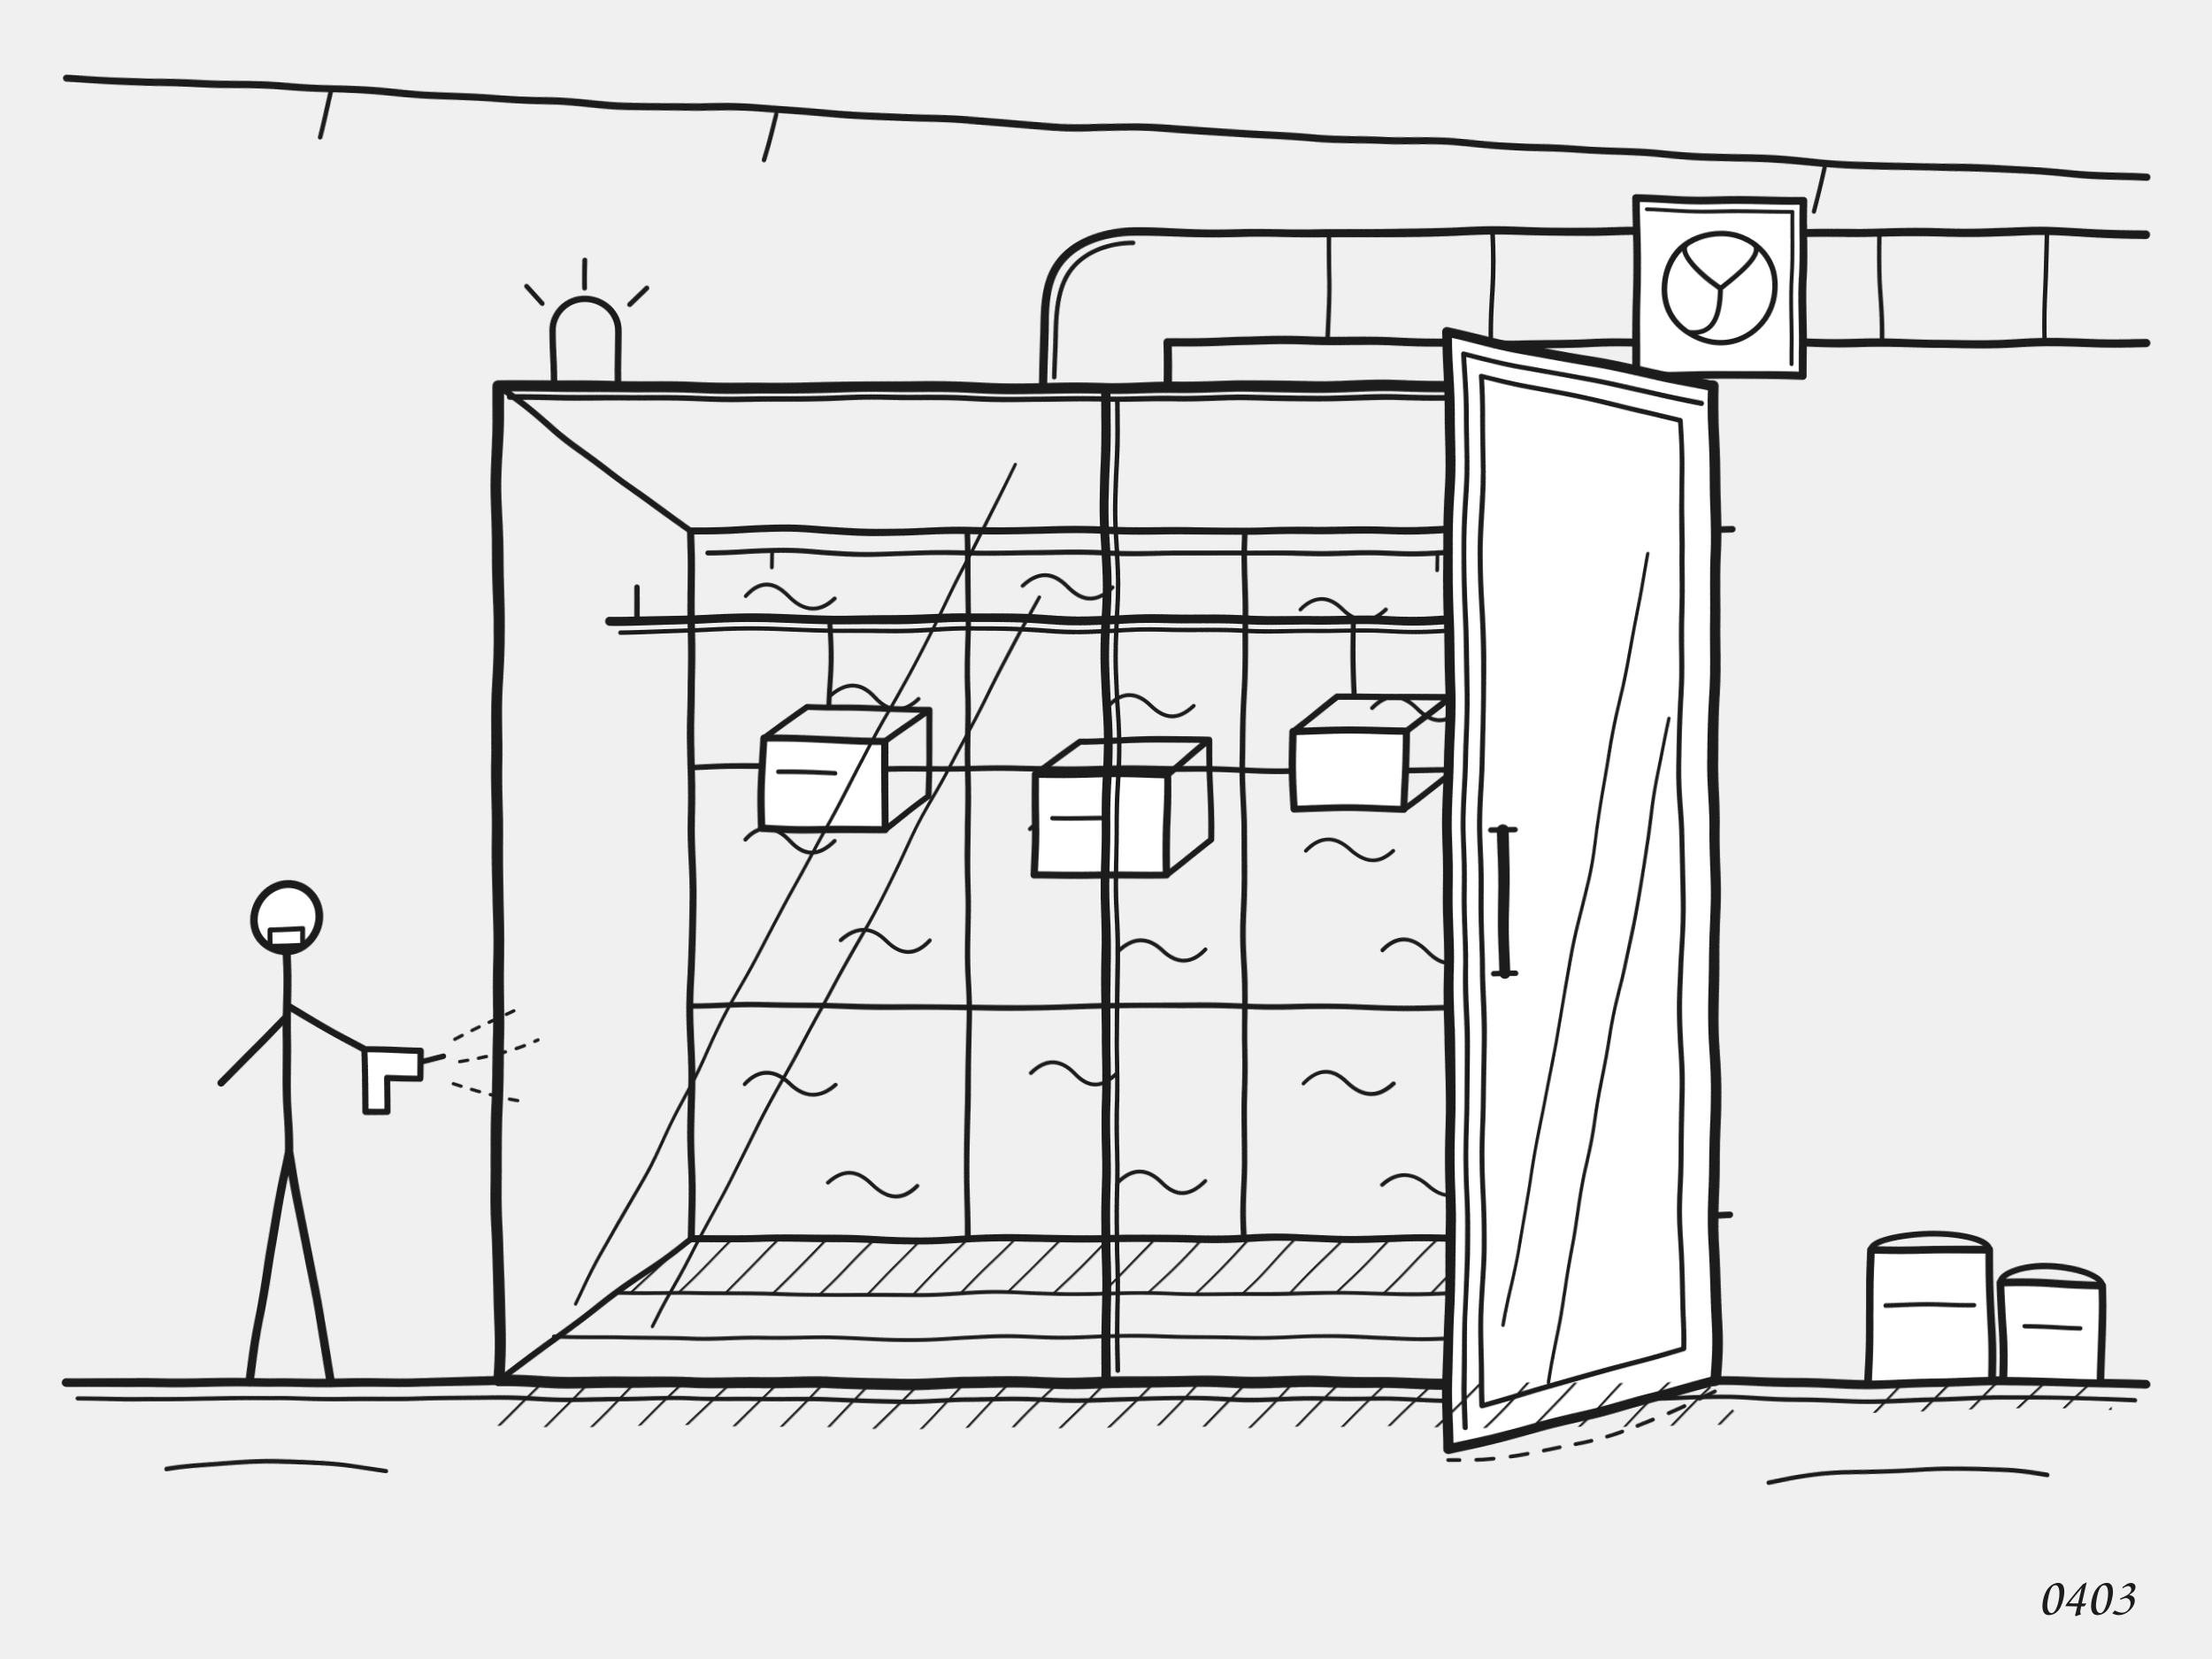
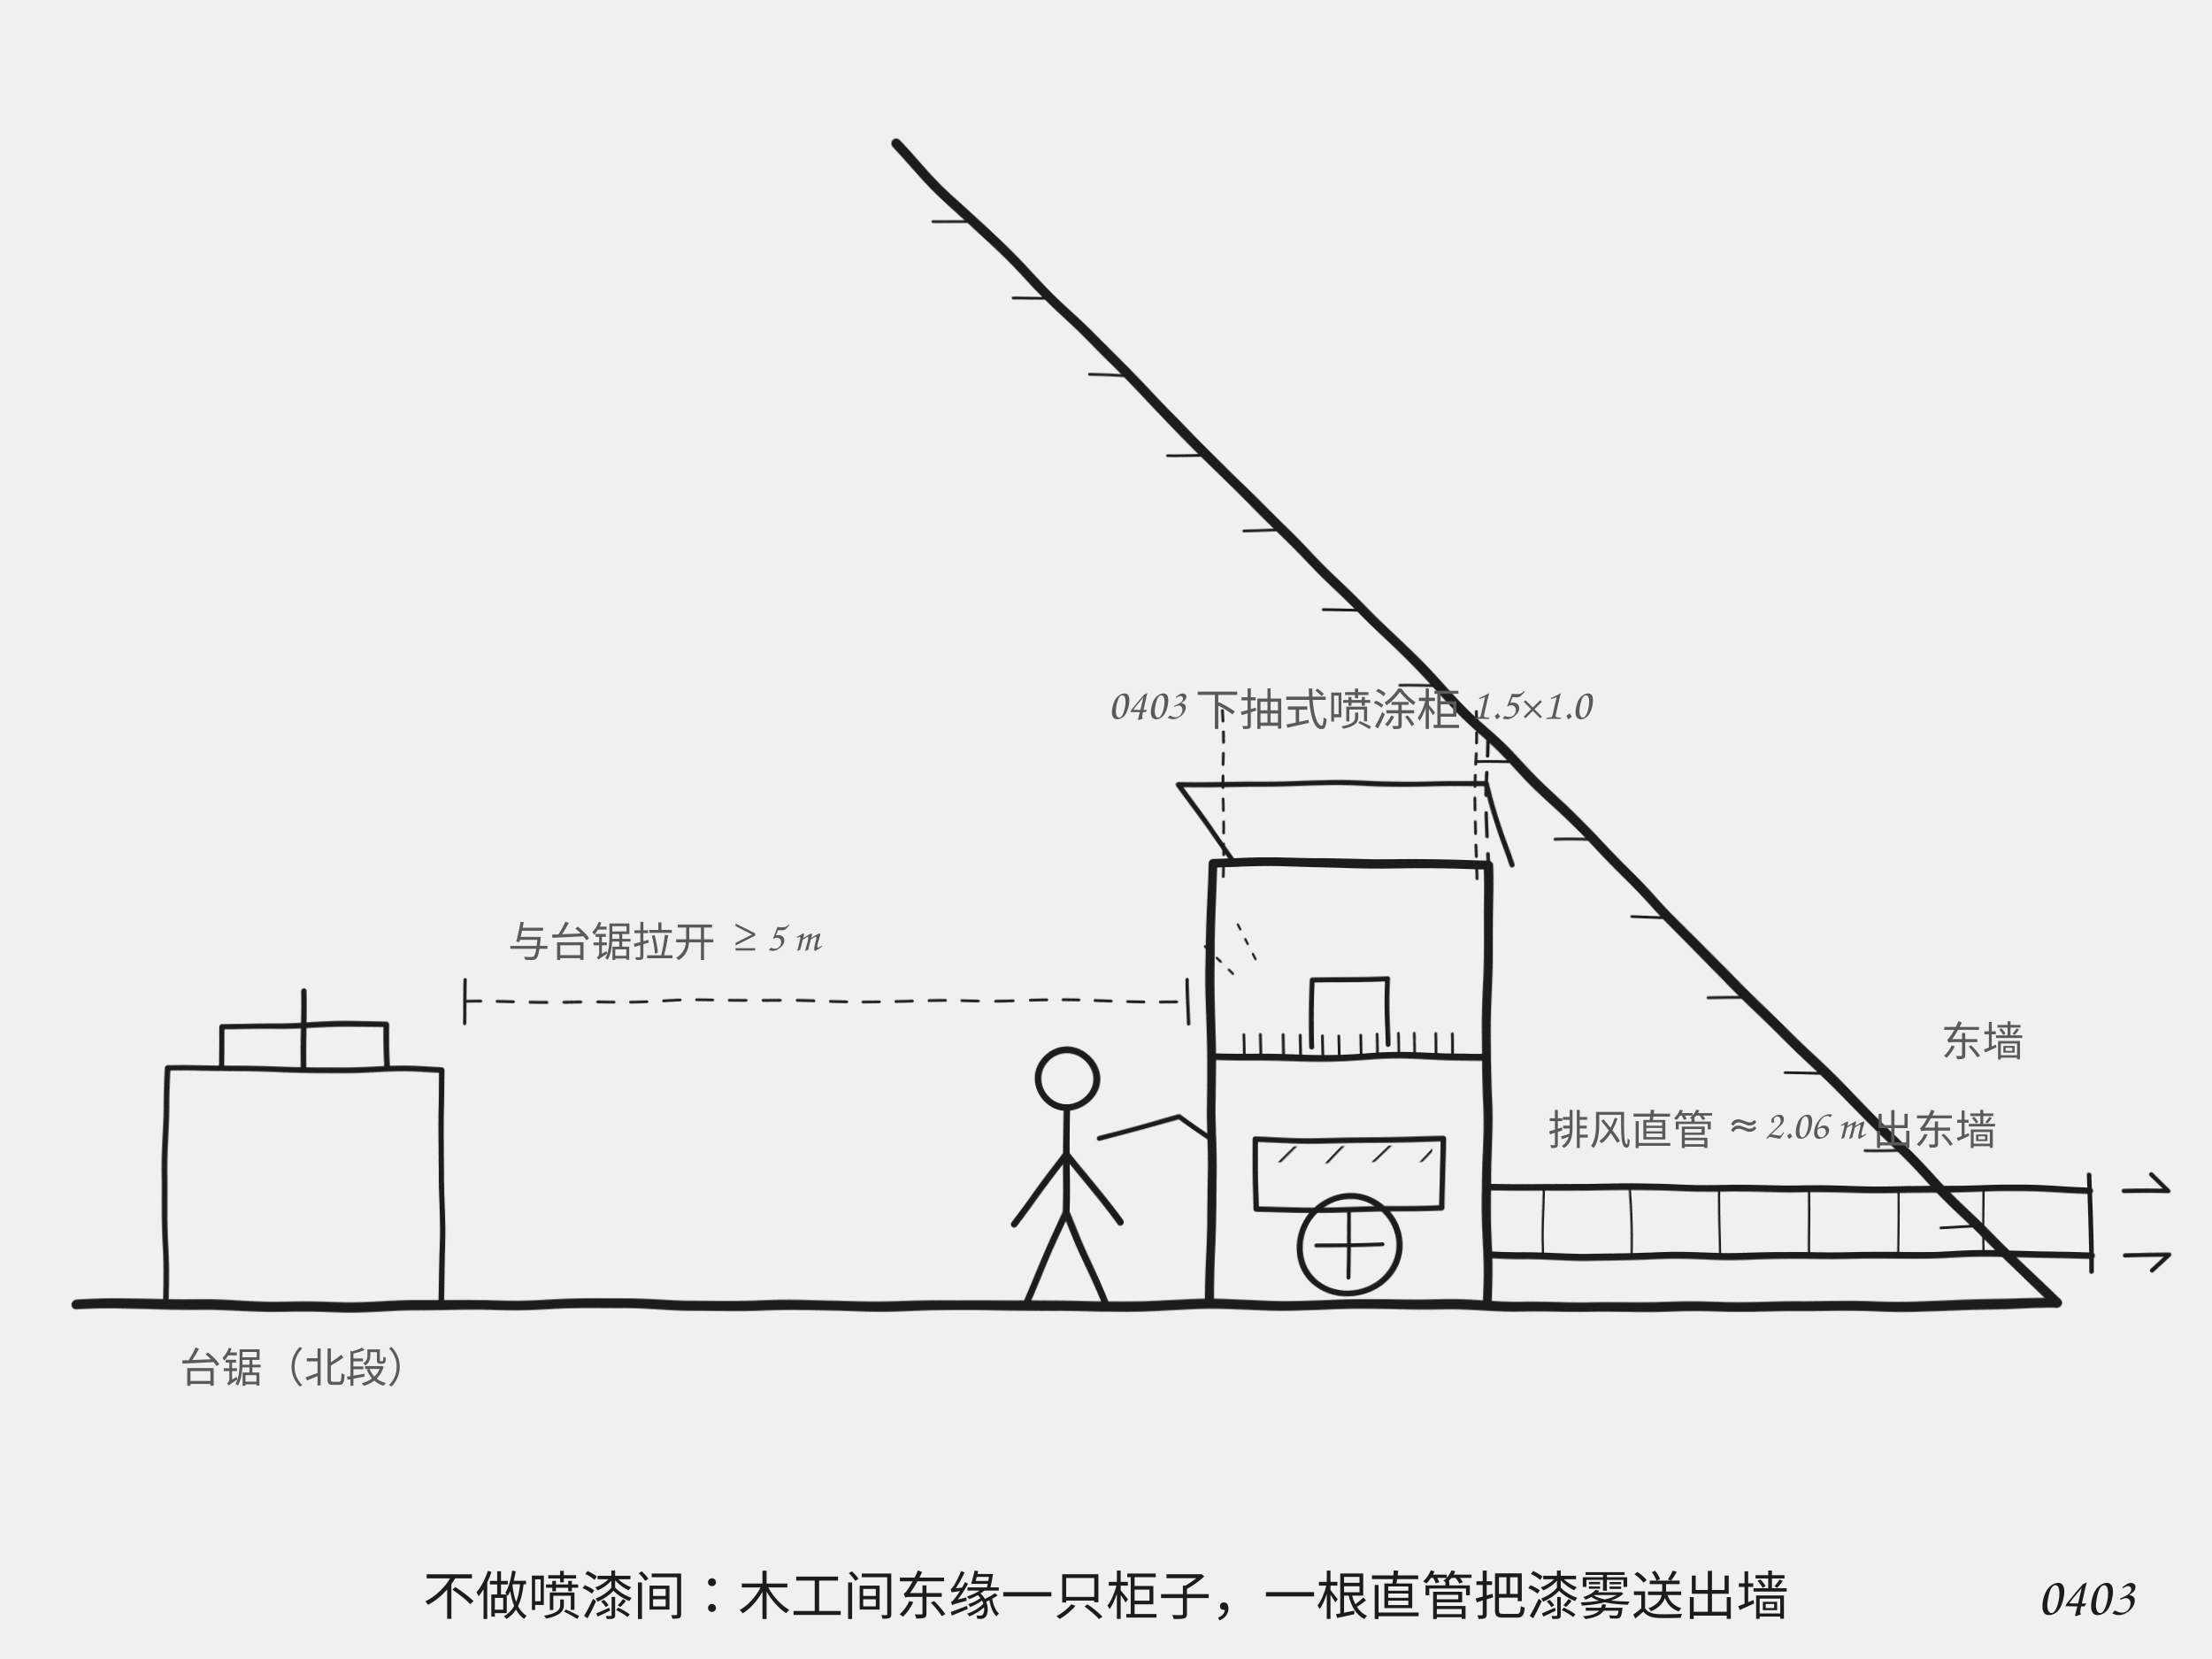
<svg xmlns="http://www.w3.org/2000/svg" viewBox="0 0 400 300" width="400" height="300">
  <defs>
    <filter id="m0403-rough" x="-5%" y="-5%" width="110%" height="110%">
-       <feTurbulence type="fractalNoise" baseFrequency="0.04" numOctaves="2" seed="7" result="n" />
+       <feTurbulence type="fractalNoise" baseFrequency="0.04" numOctaves="2" seed="35" result="n" />
      <feDisplacementMap in="SourceGraphic" in2="n" scale="1.6" xChannelSelector="R" yChannelSelector="G" />
    </filter>
    <pattern id="m0403-hatch" width="6" height="6" patternUnits="userSpaceOnUse" patternTransform="rotate(45)">
      <line x1="0" y1="0" x2="0" y2="6" stroke="#1c1c1c" stroke-width="0.8" />
    </pattern>
    <pattern id="m0403-hatch2" width="6" height="6" patternUnits="userSpaceOnUse" patternTransform="rotate(45)">
      <line x1="0" y1="0" x2="0" y2="6" stroke="#1c1c1c" stroke-width="0.8" />
      <line x1="0" y1="3" x2="6" y2="3" stroke="#1c1c1c" stroke-width="0.6" />
    </pattern>
+     <pattern id="m0403-hatchl" width="9" height="9" patternUnits="userSpaceOnUse" patternTransform="rotate(45)">
+       <line x1="0" y1="0" x2="0" y2="9" stroke="#1c1c1c" stroke-width="0.7" />
+     </pattern>
  </defs>
  <g filter="url(#m0403-rough)" stroke="#1c1c1c" fill="none" stroke-linecap="round" stroke-linejoin="round">
-     <path d="M12 14 L388 32" stroke-width="1.3" />
-     <path d="M60 17 l-2 8 M140 21 l-2 8 M330 30 l-2 8" stroke-width="0.8" />
-     <path d="M12 250 H388" stroke-width="1.6" />
-     <path d="M14 253 H386" stroke-width="0.8" />
-     <path d="M30 266 q20 -3 40 0 M320 268 q25 -4 50 -1" stroke-width="0.8" />
-     <path d="M189 70 V58 Q189 42 205 42 H388" stroke-width="1.5" />
-     <path d="M211 70 V62 H388" stroke-width="1.5" />
-     <path d="M191 68 V60 Q191 44 205 44" stroke-width="0.8" />
-     <path d="M240 42 V62 M270 42 V62 M340 42 V62 M370 42 V62" stroke-width="0.8" />
-     <path d="M296 36 H326 V68 H296 Z" fill="#fff" stroke-width="1.4" />
-     <circle cx="311" cy="52" r="10" stroke-width="1" />
-     <path d="M311 52 q-8 -6 -6 -8 M311 52 q8 -6 6 -8 M311 52 q0 9 -6 8" stroke-width="0.9" />
-     <path d="M298 38 H324 V66" stroke-width="0.7" />
-     <path d="M90 70 H310 V250 H90 Z" stroke-width="2" />
-     <path d="M92 72 H308 V248" stroke-width="1" />
-     <path d="M90 70 L125 96 M310 70 L275 96 M90 250 L125 224 M310 250 L275 224" stroke-width="1.1" />
-     <path d="M125 96 H275 V224 H125 Z" stroke-width="1.3" />
-     <path d="M100 242 H300 M112 234 H288" stroke-width="0.7" />
-     <path d="M175 96 V224 M225 96 V224 M125 139 H275 M125 182 H275" stroke-width="1" />
-     <path d="M135 108 q4 -4 8 0 q4 4 8 0 M150 126 q4 -4 8 0 q4 4 8 0 M185 106 q4 -4 8 0 q4 4 8 0 M200 128 q4 -4 8 0 q4 4 8 0 M235 110 q4 -4 8 0 q4 4 8 0 M248 128 q4 -4 8 0 q4 4 8 0" stroke-width="0.7" />
-     <path d="M135 152 q4 -4 8 0 q4 4 8 0 M152 170 q4 -4 8 0 q4 4 8 0 M186 150 q4 -4 8 0 q4 4 8 0 M202 172 q4 -4 8 0 q4 4 8 0 M236 154 q4 -4 8 0 q4 4 8 0 M250 172 q4 -4 8 0 q4 4 8 0" stroke-width="0.7" />
-     <path d="M135 196 q4 -4 8 0 q4 4 8 0 M150 214 q4 -4 8 0 q4 4 8 0 M186 194 q4 -4 8 0 q4 4 8 0 M202 214 q4 -4 8 0 q4 4 8 0 M236 196 q4 -4 8 0 q4 4 8 0 M250 214 q4 -4 8 0 q4 4 8 0" stroke-width="0.7" />
-     <path d="M125 224 H275 L288 234 H112 Z" fill="url(#m0403-hatch)" stroke="none" />
-     <path d="M110 112 H290" stroke-width="1.6" />
-     <path d="M112 114 H288" stroke-width="0.8" />
-     <path d="M115 112 v-6 M285 112 v-6" stroke-width="1" />
-     <path d="M150 112 V128 M200 112 V134 M245 112 V126" stroke-width="0.9" />
-     <path d="M138 134 H160 V150 H138 Z" fill="#fff" stroke-width="1.3" />
-     <path d="M138 134 L146 128 H168 L160 134 M168 128 V144 L160 150" stroke-width="1.1" />
-     <path d="M187 140 H211 V158 H187 Z" fill="#fff" stroke-width="1.3" />
-     <path d="M187 140 L195 134 H219 L211 140 M219 134 V152 L211 158" stroke-width="1.1" />
-     <path d="M234 132 H254 V146 H234 Z" fill="#fff" stroke-width="1.3" />
-     <path d="M234 132 L242 126 H262 L254 132 M262 126 V140 L254 146" stroke-width="1.1" />
-     <path d="M141 140 h10 M190 148 h10" stroke-width="0.8" />
-     <path d="M128 100 H272" stroke-width="0.9" />
-     <path d="M140 100 v3 M200 100 v3 M260 100 v3" stroke-width="0.7" />
-     <path d="M200 70 V250" stroke-width="1.6" />
-     <path d="M202 72 V248" stroke-width="0.8" />
-     <path d="M104 236 L184 84 M118 240 L188 108" stroke-width="0.6" />
-     <path d="M310 70 L262 60 V262 L310 250 Z" fill="#fff" stroke-width="1.8" />
-     <path d="M308 73 L265 64 V258" stroke-width="0.9" />
-     <path d="M268 68 L304 76 V244 L268 254 Z" stroke-width="0.9" />
-     <path d="M272 240 L298 100 M280 250 L302 130" stroke-width="0.6" />
-     <path d="M272 150 V176" stroke-width="2" />
-     <path d="M270 150 h4 M270 176 h4" stroke-width="1" />
-     <path d="M310 96 l3 0 M310 220 l3 0" stroke-width="1.2" />
-     <path d="M310 252 Q286 264 262 264" stroke-width="0.7" stroke-dasharray="3 3" />
-     <path d="M100 70 V60 a6 6 0 0 1 12 0 V70" stroke-width="1.2" />
-     <path d="M106 52 v-5 M98 55 l-3 -3 M114 55 l3 -3" stroke-width="0.9" />
-     <path d="M92 250 H308 L316 258 H84 Z" fill="url(#m0403-hatch)" stroke="none" />
-     <path d="M338 226 H360 V250 H338 Z" fill="#fff" stroke-width="1.4" />
-     <path d="M338 226 a11 3 0 0 1 22 0" stroke-width="1.1" />
-     <path d="M341 236 h16" stroke-width="0.8" />
-     <path d="M362 232 H380 V250 H362 Z" fill="#fff" stroke-width="1.4" />
-     <path d="M362 232 a9 3 0 0 1 18 0" stroke-width="1.1" />
-     <path d="M366 240 h10" stroke-width="0.8" />
-     <path d="M336 250 H382 V255 H336 Z" fill="url(#m0403-hatch)" stroke="none" />
-     <circle cx="52" cy="166" r="6" fill="#fff" stroke-width="1.4" />
-     <path d="M49 168 h6 v3 h-6 Z" stroke-width="0.9" />
-     <path d="M52 172 V208 M52 208 L45 250 M52 208 L60 250" stroke-width="1.5" />
-     <path d="M52 182 L66 190 M52 184 L40 196" stroke-width="1.3" />
-     <path d="M66 190 h10 v5 h-6 v6 h-4 Z" fill="#fff" stroke-width="1.1" />
-     <path d="M76 192 l4 -1" stroke-width="1" />
-     <path d="M82 188 q6 -3 12 -6 M83 192 q7 -1 14 -4 M82 196 q6 2 12 3" stroke-width="0.6" stroke-dasharray="1.5 2" />
+     <path d="M14 236 H372" stroke-width="1.8" />
+     <path d="M372 236 L162.0 26.0" stroke-width="1.8" />
+     <path d="M269.0 133.0 V236" stroke-width="0.6" stroke-dasharray="4 3" />
+     <path d="M358 222 l-7 0" stroke-width="0.5" />
+     <path d="M344 208 l-7 0" stroke-width="0.5" />
+     <path d="M330 194 l-7 0" stroke-width="0.5" />
+     <path d="M316 180 l-7 0" stroke-width="0.5" />
+     <path d="M302 166 l-7 0" stroke-width="0.5" />
+     <path d="M288 152 l-7 0" stroke-width="0.5" />
+     <path d="M274 138 l-7 0" stroke-width="0.5" />
+     <path d="M260 124 l-7 0" stroke-width="0.5" />
+     <path d="M246 110 l-7 0" stroke-width="0.5" />
+     <path d="M232 96 l-7 0" stroke-width="0.5" />
+     <path d="M218 82 l-7 0" stroke-width="0.5" />
+     <path d="M204 68 l-7 0" stroke-width="0.5" />
+     <path d="M190 54 l-7 0" stroke-width="0.5" />
+     <path d="M176 40 l-7 0" stroke-width="0.5" />
+     <path d="M219.0 236 V156.0 H269.0 V236" stroke-width="1.6" />
+     <path d="M219.0 191.0 H269.0" stroke-width="1.2" />
+     <path d="M225.0 191.0 v-4 M228.0 191.0 v-4" stroke-width="0.5" />
+     <path d="M232.0 191.0 v-4 M235.0 191.0 v-4" stroke-width="0.5" />
+     <path d="M239.0 191.0 v-4 M242.0 191.0 v-4" stroke-width="0.5" />
+     <path d="M246.0 191.0 v-4 M249.0 191.0 v-4" stroke-width="0.5" />
+     <path d="M253.0 191.0 v-4 M256.0 191.0 v-4" stroke-width="0.5" />
+     <path d="M260.0 191.0 v-4 M263.0 191.0 v-4" stroke-width="0.5" />
+     <path d="M227.0 206.0 h34.0 v12.5 h-34.0 Z" stroke-width="1" />
+     <path d="M229.0 207.0 h30.0 v3 h-30.0 Z" fill="url(#m0403-hatch)" stroke="none" />
+     <circle cx="244.0" cy="225.0" r="9" stroke-width="1.1" />
+     <path d="M238.0 225.0 h12 M244.0 219.0 v12" stroke-width="0.7" />
+     <path d="M223.0 156.0 l-10 -14 h56.0 l4 14" stroke-width="0.9" />
+     <path d="M221.0 158.5 v-30.0 M267.0 158.5 v-30.0" stroke-width="0.5" stroke-dasharray="2 2" />
+     <path d="M269.0 215.0 H378 M269.0 227.0 H378" stroke-width="1.2" />
+     <path d="M378 212.0 v18 M384 215.0 l8 0 l-3 -3 M384 227.0 l8 0 l-3 3" stroke-width="0.8" />
+     <path d="M279 215.0 v12" stroke-width="0.4" />
+     <path d="M295 215.0 v12" stroke-width="0.4" />
+     <path d="M311 215.0 v12" stroke-width="0.4" />
+     <path d="M327 215.0 v12" stroke-width="0.4" />
+     <path d="M343 215.0 v12" stroke-width="0.4" />
+     <path d="M359 215.0 v12" stroke-width="0.4" />
+     <path d="M30 236 v-42.5 h50 v42.5 M40 193.5 v-8 h30 v8 M55 193.5 v-14" stroke-width="1" />
+     <path d="M84 181.0 H215.0" stroke-width="0.5" stroke-dasharray="3 3" />
+     <path d="M84 177.0 v8 M215.0 177.0 v8" stroke-width="0.6" />
+     <circle cx="193.0" cy="195.05" r="5.25" stroke-width="1.2" />
+     <path d="M193.0 200.3 V219.2 M193.0 208.7 L183.55 221.3 M193.0 208.7 L202.45 221.3 M193.0 219.2 L185.65 236 M193.0 219.2 L200.35 236" stroke-width="1.2" />
+     <path d="M199.0 206 l14 -4 l6 4" stroke-width="0.9" />
+     <path d="M223.0 176.0 l-6 -6 M227.0 173.5 l-4 -8" stroke-width="0.4" stroke-dasharray="1 2" />
+     <path d="M237.0 189.0 v-12 h14 v12" stroke-width="0.9" />
  </g>
-   <text x="386" y="292" text-anchor="end" font-family="'Comic Sans MS','Segoe Print','Bradley Hand',cursive" font-size="10" fill="#1c1c1c">0403</text>
+   <text x="386" y="292" text-anchor="end" font-family="'Long Cang','Kaiti SC',cursive" font-size="10" fill="#1c1c1c">0403</text>
+   <text x="244.0" y="130.0" font-family="'Long Cang','Kaiti SC',cursive" font-size="8" fill="#5a5a5a" text-anchor="middle" filter="none">0403 下抽式喷涂柜 1.5×1.0</text>
+   <text x="320.5" y="207.0" font-family="'Long Cang','Kaiti SC',cursive" font-size="7.5" fill="#5a5a5a" text-anchor="middle" filter="none">排风直管 ≈2.06 m 出东墙</text>
+   <text x="366" y="191.0" font-family="'Long Cang','Kaiti SC',cursive" font-size="7.5" fill="#5a5a5a" text-anchor="end" filter="none">东墙</text>
+   <text x="120" y="173.0" font-family="'Long Cang','Kaiti SC',cursive" font-size="7.5" fill="#5a5a5a" text-anchor="middle" filter="none">与台锯拉开 ≥5 m</text>
+   <text x="55" y="250" font-family="'Long Cang','Kaiti SC',cursive" font-size="7.5" fill="#5a5a5a" text-anchor="middle" filter="none">台锯（北段）</text>
+   <text x="200" y="292" font-family="'Long Cang','Kaiti SC',cursive" font-size="9.5" fill="#1c1c1c" text-anchor="middle" filter="none">不做喷漆间：木工间东缘一只柜子，一根直管把漆雾送出墙</text>
</svg>
